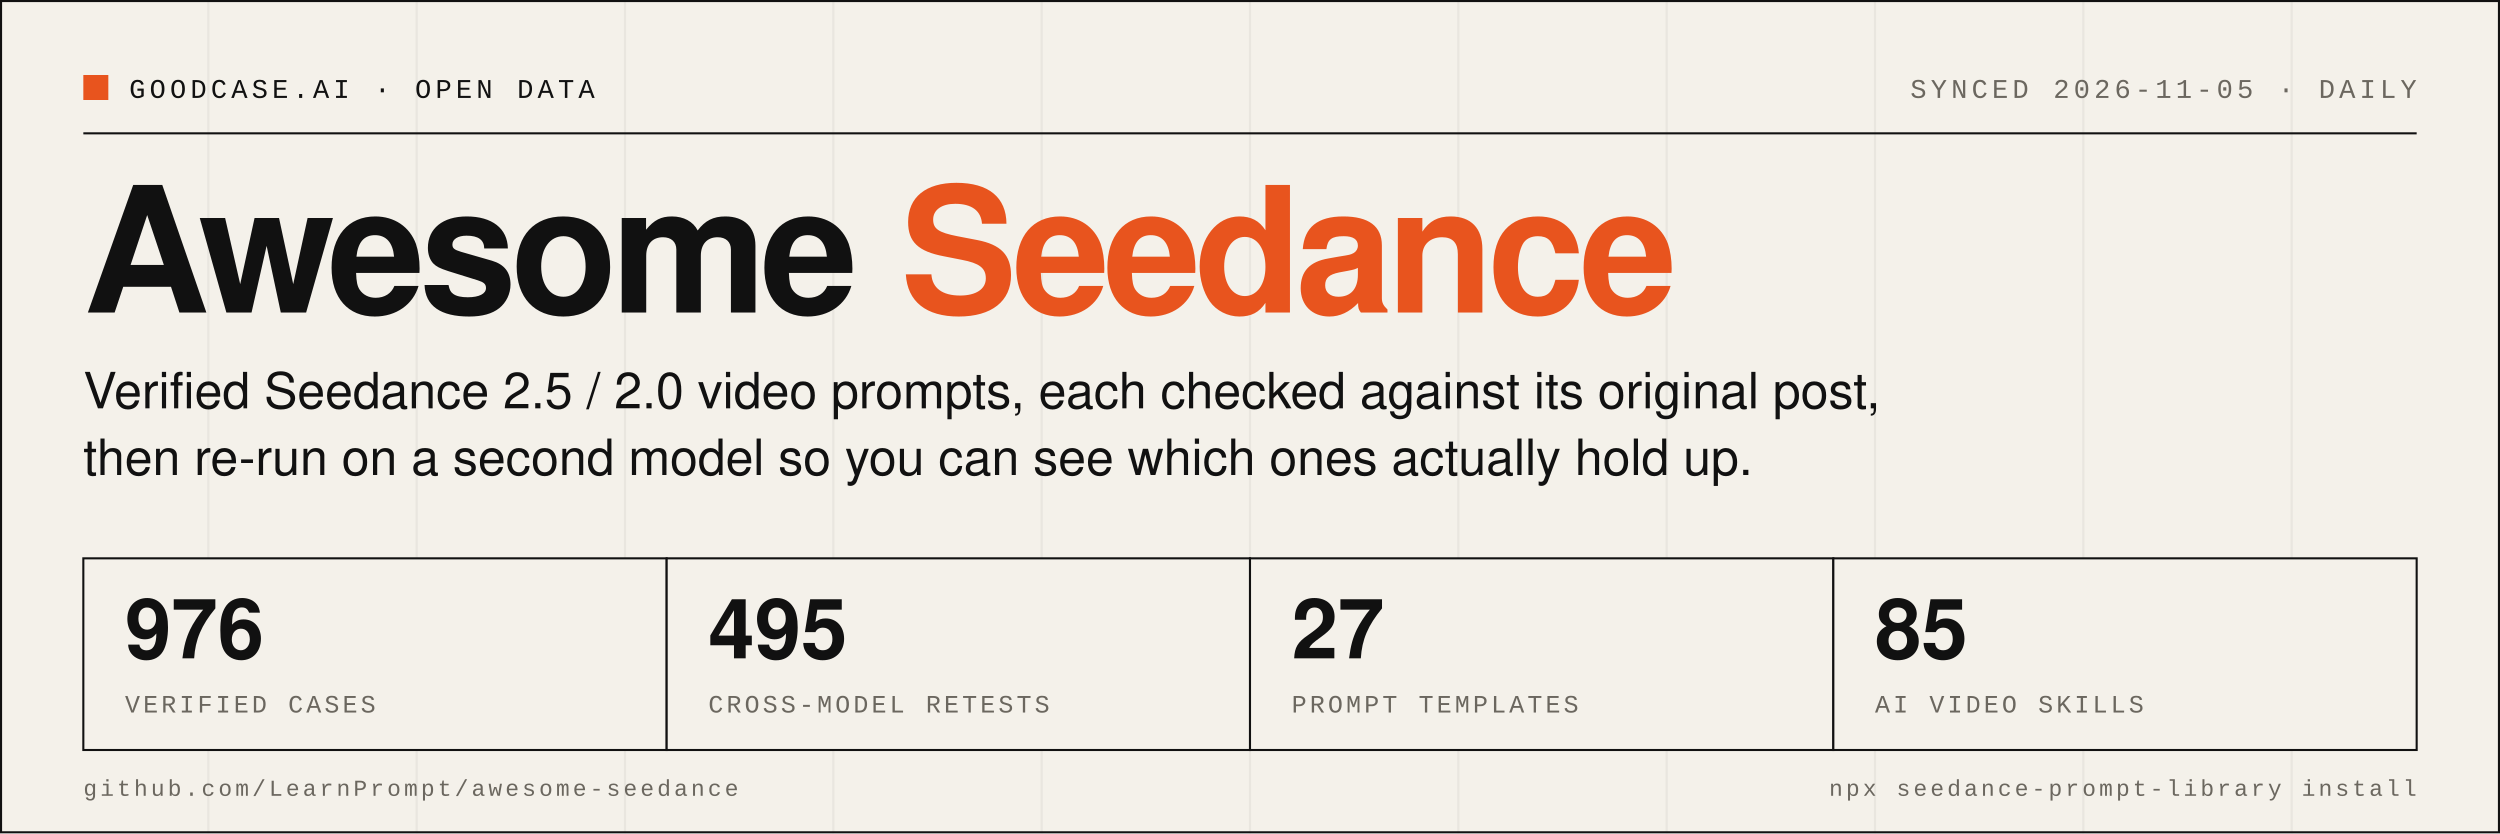
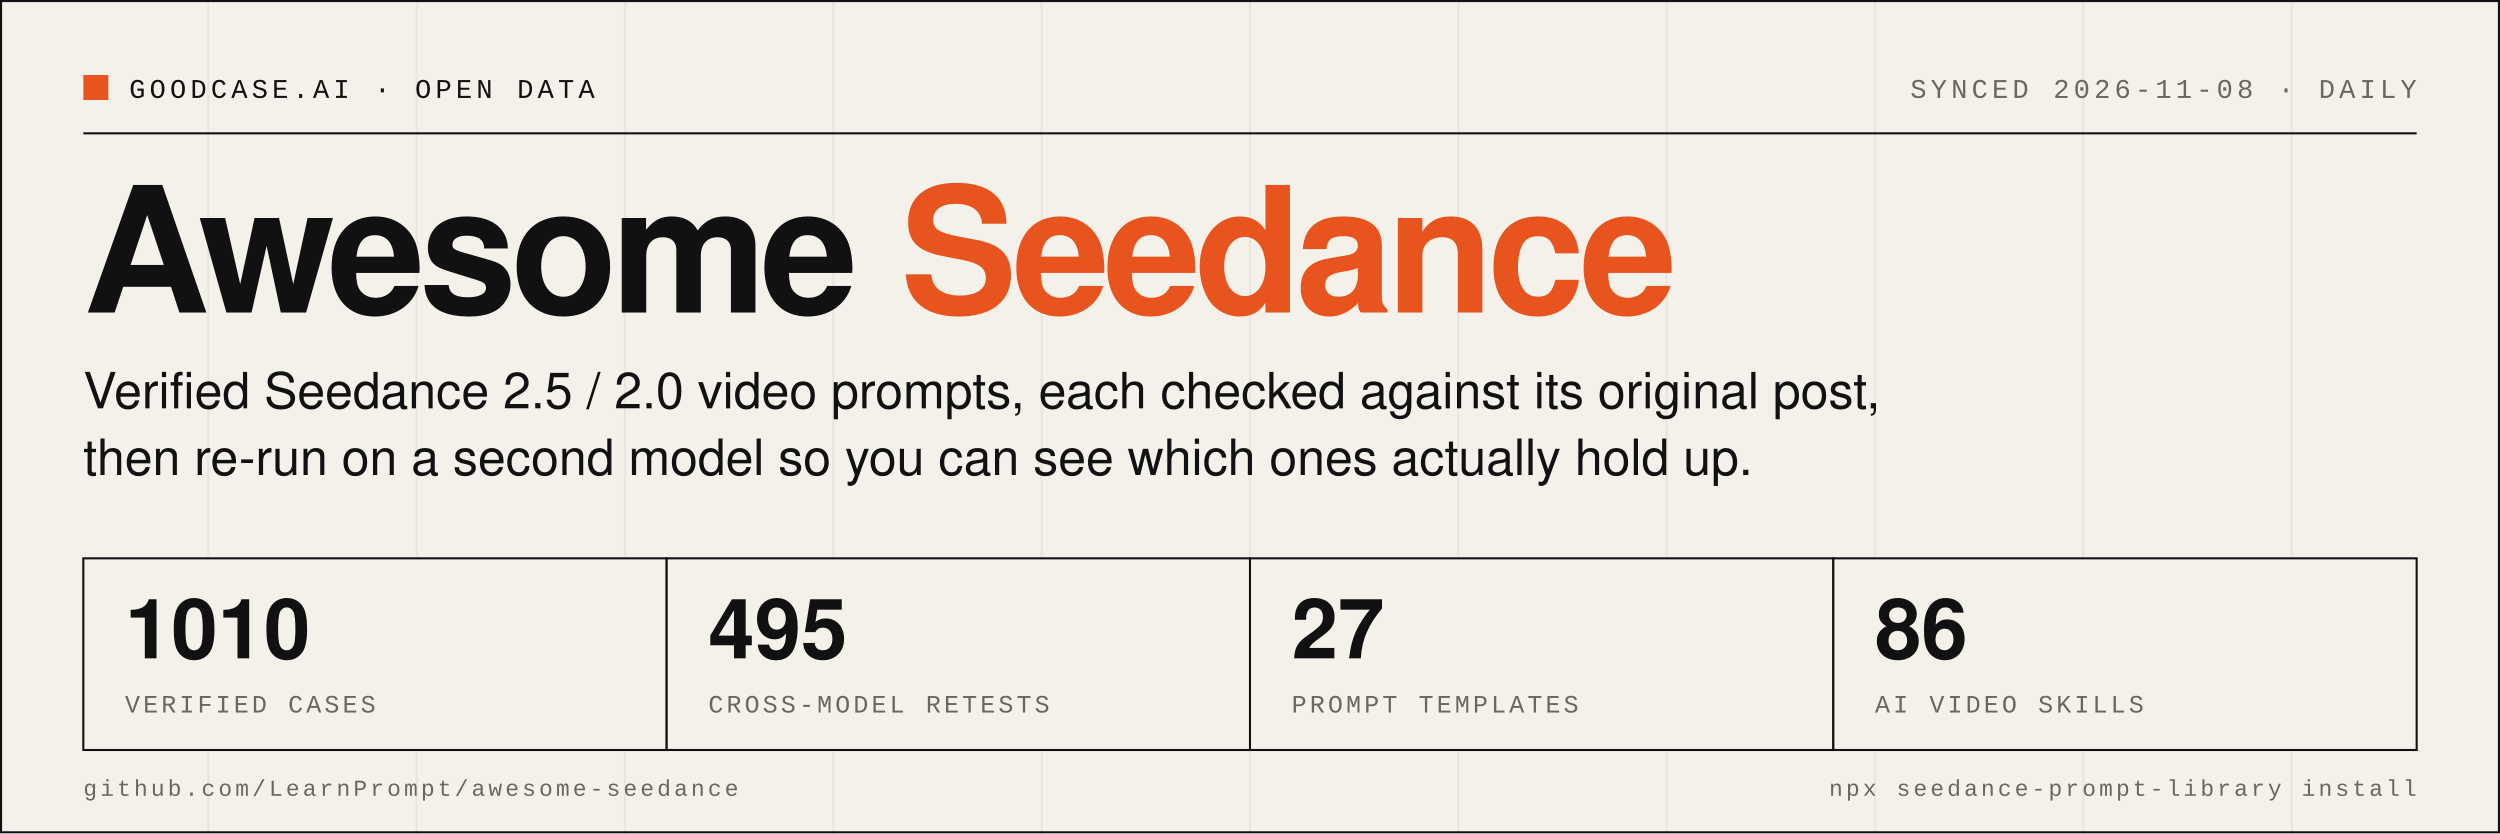
- <svg xmlns="http://www.w3.org/2000/svg" width="1200" height="400" viewBox="0 0 1200 400" role="img" aria-label="Awesome Seedance: 976 verified cases, 495 cross-model retests, 27 prompt templates, 85 AI video skills">
+ <svg xmlns="http://www.w3.org/2000/svg" width="1200" height="400" viewBox="0 0 1200 400" role="img" aria-label="Awesome Seedance: 1010 verified cases, 495 cross-model retests, 27 prompt templates, 86 AI video skills">
  <rect width="1200" height="400" fill="#F4F1EA" />
  <line x1="0" y1="0" x2="0" y2="400" stroke="#111111" stroke-opacity="0.05" stroke-width="1" />
  <line x1="100" y1="0" x2="100" y2="400" stroke="#111111" stroke-opacity="0.05" stroke-width="1" />
  <line x1="200" y1="0" x2="200" y2="400" stroke="#111111" stroke-opacity="0.05" stroke-width="1" />
  <line x1="300" y1="0" x2="300" y2="400" stroke="#111111" stroke-opacity="0.05" stroke-width="1" />
  <line x1="400" y1="0" x2="400" y2="400" stroke="#111111" stroke-opacity="0.05" stroke-width="1" />
  <line x1="500" y1="0" x2="500" y2="400" stroke="#111111" stroke-opacity="0.05" stroke-width="1" />
  <line x1="600" y1="0" x2="600" y2="400" stroke="#111111" stroke-opacity="0.05" stroke-width="1" />
  <line x1="700" y1="0" x2="700" y2="400" stroke="#111111" stroke-opacity="0.05" stroke-width="1" />
  <line x1="800" y1="0" x2="800" y2="400" stroke="#111111" stroke-opacity="0.05" stroke-width="1" />
  <line x1="900" y1="0" x2="900" y2="400" stroke="#111111" stroke-opacity="0.05" stroke-width="1" />
  <line x1="1000" y1="0" x2="1000" y2="400" stroke="#111111" stroke-opacity="0.05" stroke-width="1" />
  <line x1="1100" y1="0" x2="1100" y2="400" stroke="#111111" stroke-opacity="0.05" stroke-width="1" />
  <rect x="0.5" y="0.5" width="1199" height="399" fill="none" stroke="#111111" stroke-width="1" />
  <rect x="40" y="36" width="12" height="12" fill="#E8541E" />
  <text x="62" y="47" font-family="SFMono-Regular, Menlo, Consolas, 'Liberation Mono', monospace" font-size="13" letter-spacing="2" fill="#111111">GOODCASE.AI · OPEN DATA</text>
-   <text x="1160" y="47" text-anchor="end" font-family="SFMono-Regular, Menlo, Consolas, 'Liberation Mono', monospace" font-size="13" letter-spacing="2" fill="#6B675F">SYNCED 2026-11-05 · DAILY</text>
+   <text x="1160" y="47" text-anchor="end" font-family="SFMono-Regular, Menlo, Consolas, 'Liberation Mono', monospace" font-size="13" letter-spacing="2" fill="#6B675F">SYNCED 2026-11-08 · DAILY</text>
  <line x1="40" y1="64" x2="1160" y2="64" stroke="#111111" stroke-width="1" />
  <text x="40" y="150" font-family="Helvetica Neue, Helvetica, Arial, 'PingFang SC', sans-serif" font-size="84" font-weight="800" letter-spacing="-3" fill="#111111">Awesome <tspan fill="#E8541E">Seedance</tspan>
  </text>
  <text x="40" y="196" font-family="Helvetica Neue, Helvetica, Arial, 'PingFang SC', sans-serif" font-size="24" fill="#111111">Verified Seedance 2.5 / 2.0 video prompts, each checked against its original post,</text>
  <text x="40" y="228" font-family="Helvetica Neue, Helvetica, Arial, 'PingFang SC', sans-serif" font-size="24" fill="#111111">then re-run on a second model so you can see which ones actually hold up.</text>
  <rect x="40" y="268" width="280" height="92" fill="#F4F1EA" stroke="#111111" stroke-width="1" />
-   <text x="60" y="316" font-family="Helvetica Neue, Helvetica, Arial, 'PingFang SC', sans-serif" font-size="40" font-weight="700" fill="#111111">976</text>
+   <text x="60" y="316" font-family="Helvetica Neue, Helvetica, Arial, 'PingFang SC', sans-serif" font-size="40" font-weight="700" fill="#111111">1010</text>
  <text x="60" y="342" font-family="SFMono-Regular, Menlo, Consolas, 'Liberation Mono', monospace" font-size="12" letter-spacing="1.5" fill="#6B675F">VERIFIED CASES</text>
  <rect x="320" y="268" width="280" height="92" fill="#F4F1EA" stroke="#111111" stroke-width="1" />
  <text x="340" y="316" font-family="Helvetica Neue, Helvetica, Arial, 'PingFang SC', sans-serif" font-size="40" font-weight="700" fill="#111111">495</text>
  <text x="340" y="342" font-family="SFMono-Regular, Menlo, Consolas, 'Liberation Mono', monospace" font-size="12" letter-spacing="1.5" fill="#6B675F">CROSS-MODEL RETESTS</text>
  <rect x="600" y="268" width="280" height="92" fill="#F4F1EA" stroke="#111111" stroke-width="1" />
  <text x="620" y="316" font-family="Helvetica Neue, Helvetica, Arial, 'PingFang SC', sans-serif" font-size="40" font-weight="700" fill="#111111">27</text>
  <text x="620" y="342" font-family="SFMono-Regular, Menlo, Consolas, 'Liberation Mono', monospace" font-size="12" letter-spacing="1.5" fill="#6B675F">PROMPT TEMPLATES</text>
  <rect x="880" y="268" width="280" height="92" fill="#F4F1EA" stroke="#111111" stroke-width="1" />
-   <text x="900" y="316" font-family="Helvetica Neue, Helvetica, Arial, 'PingFang SC', sans-serif" font-size="40" font-weight="700" fill="#111111">85</text>
+   <text x="900" y="316" font-family="Helvetica Neue, Helvetica, Arial, 'PingFang SC', sans-serif" font-size="40" font-weight="700" fill="#111111">86</text>
  <text x="900" y="342" font-family="SFMono-Regular, Menlo, Consolas, 'Liberation Mono', monospace" font-size="12" letter-spacing="1.5" fill="#6B675F">AI VIDEO SKILLS</text>
  <text x="40" y="382" font-family="SFMono-Regular, Menlo, Consolas, 'Liberation Mono', monospace" font-size="11" letter-spacing="1.5" fill="#6B675F">github.com/LearnPrompt/awesome-seedance</text>
  <text x="1160" y="382" text-anchor="end" font-family="SFMono-Regular, Menlo, Consolas, 'Liberation Mono', monospace" font-size="11" letter-spacing="1.5" fill="#6B675F">npx seedance-prompt-library install</text>
</svg>
